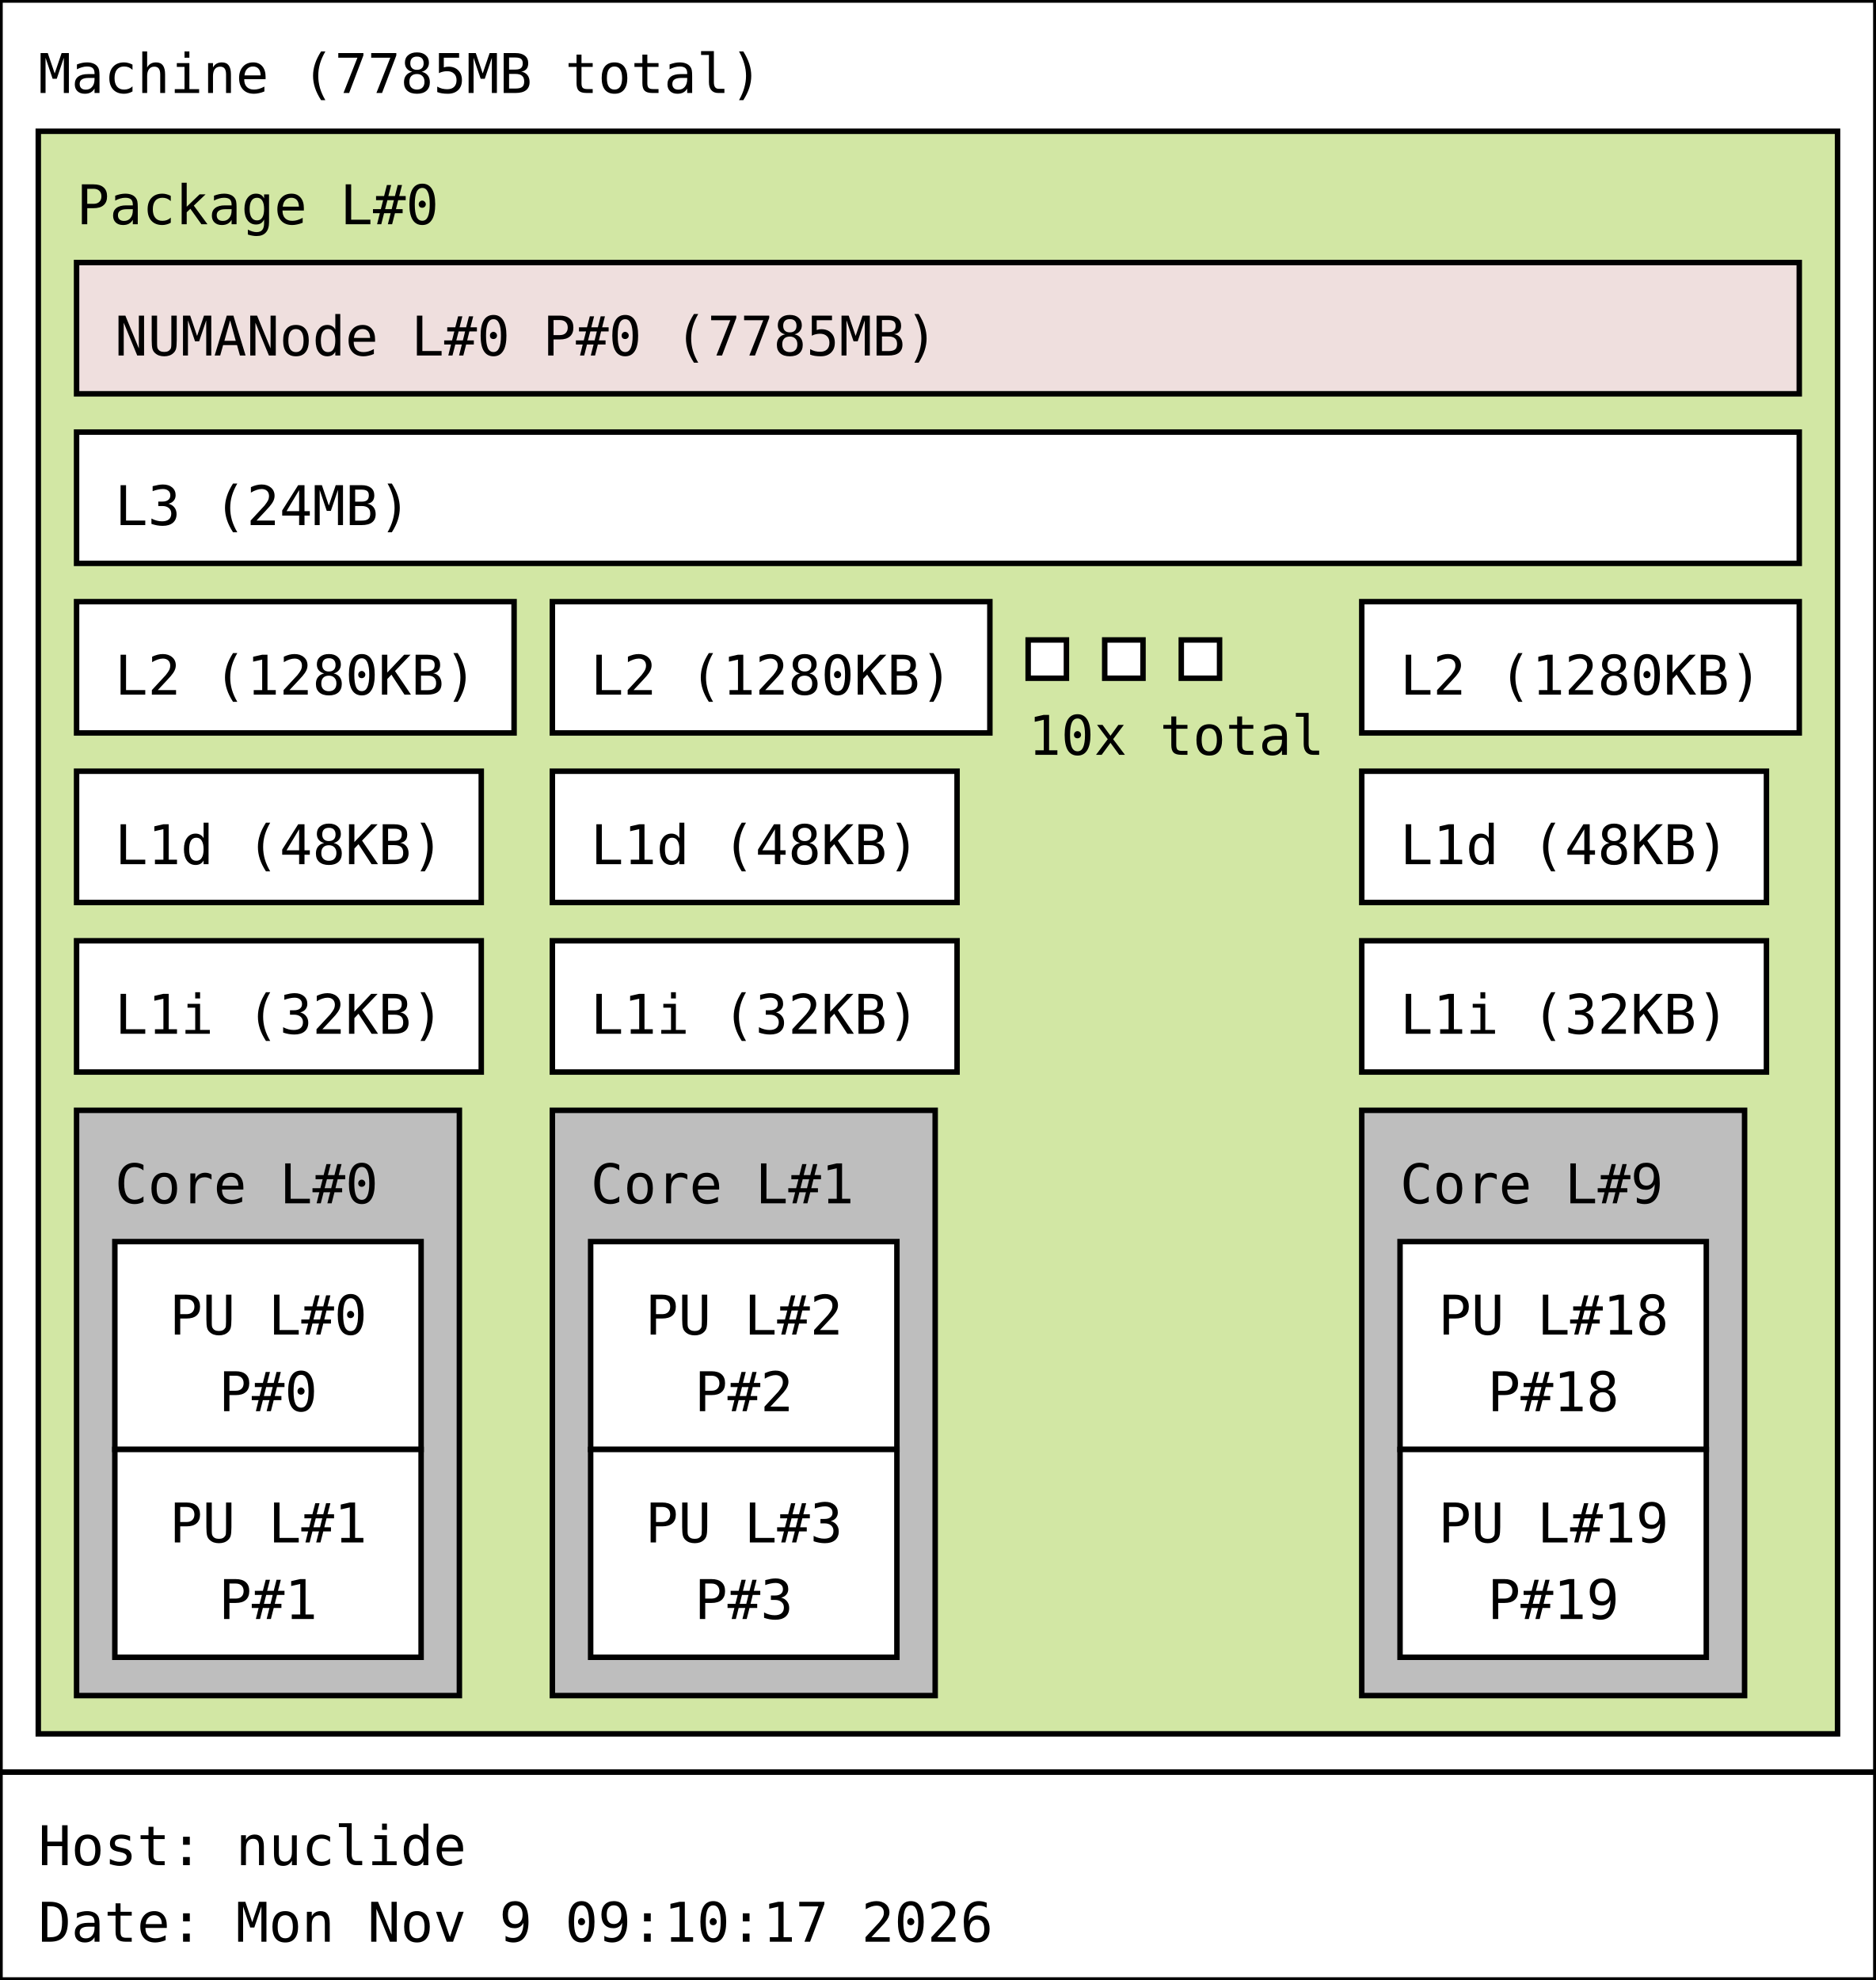
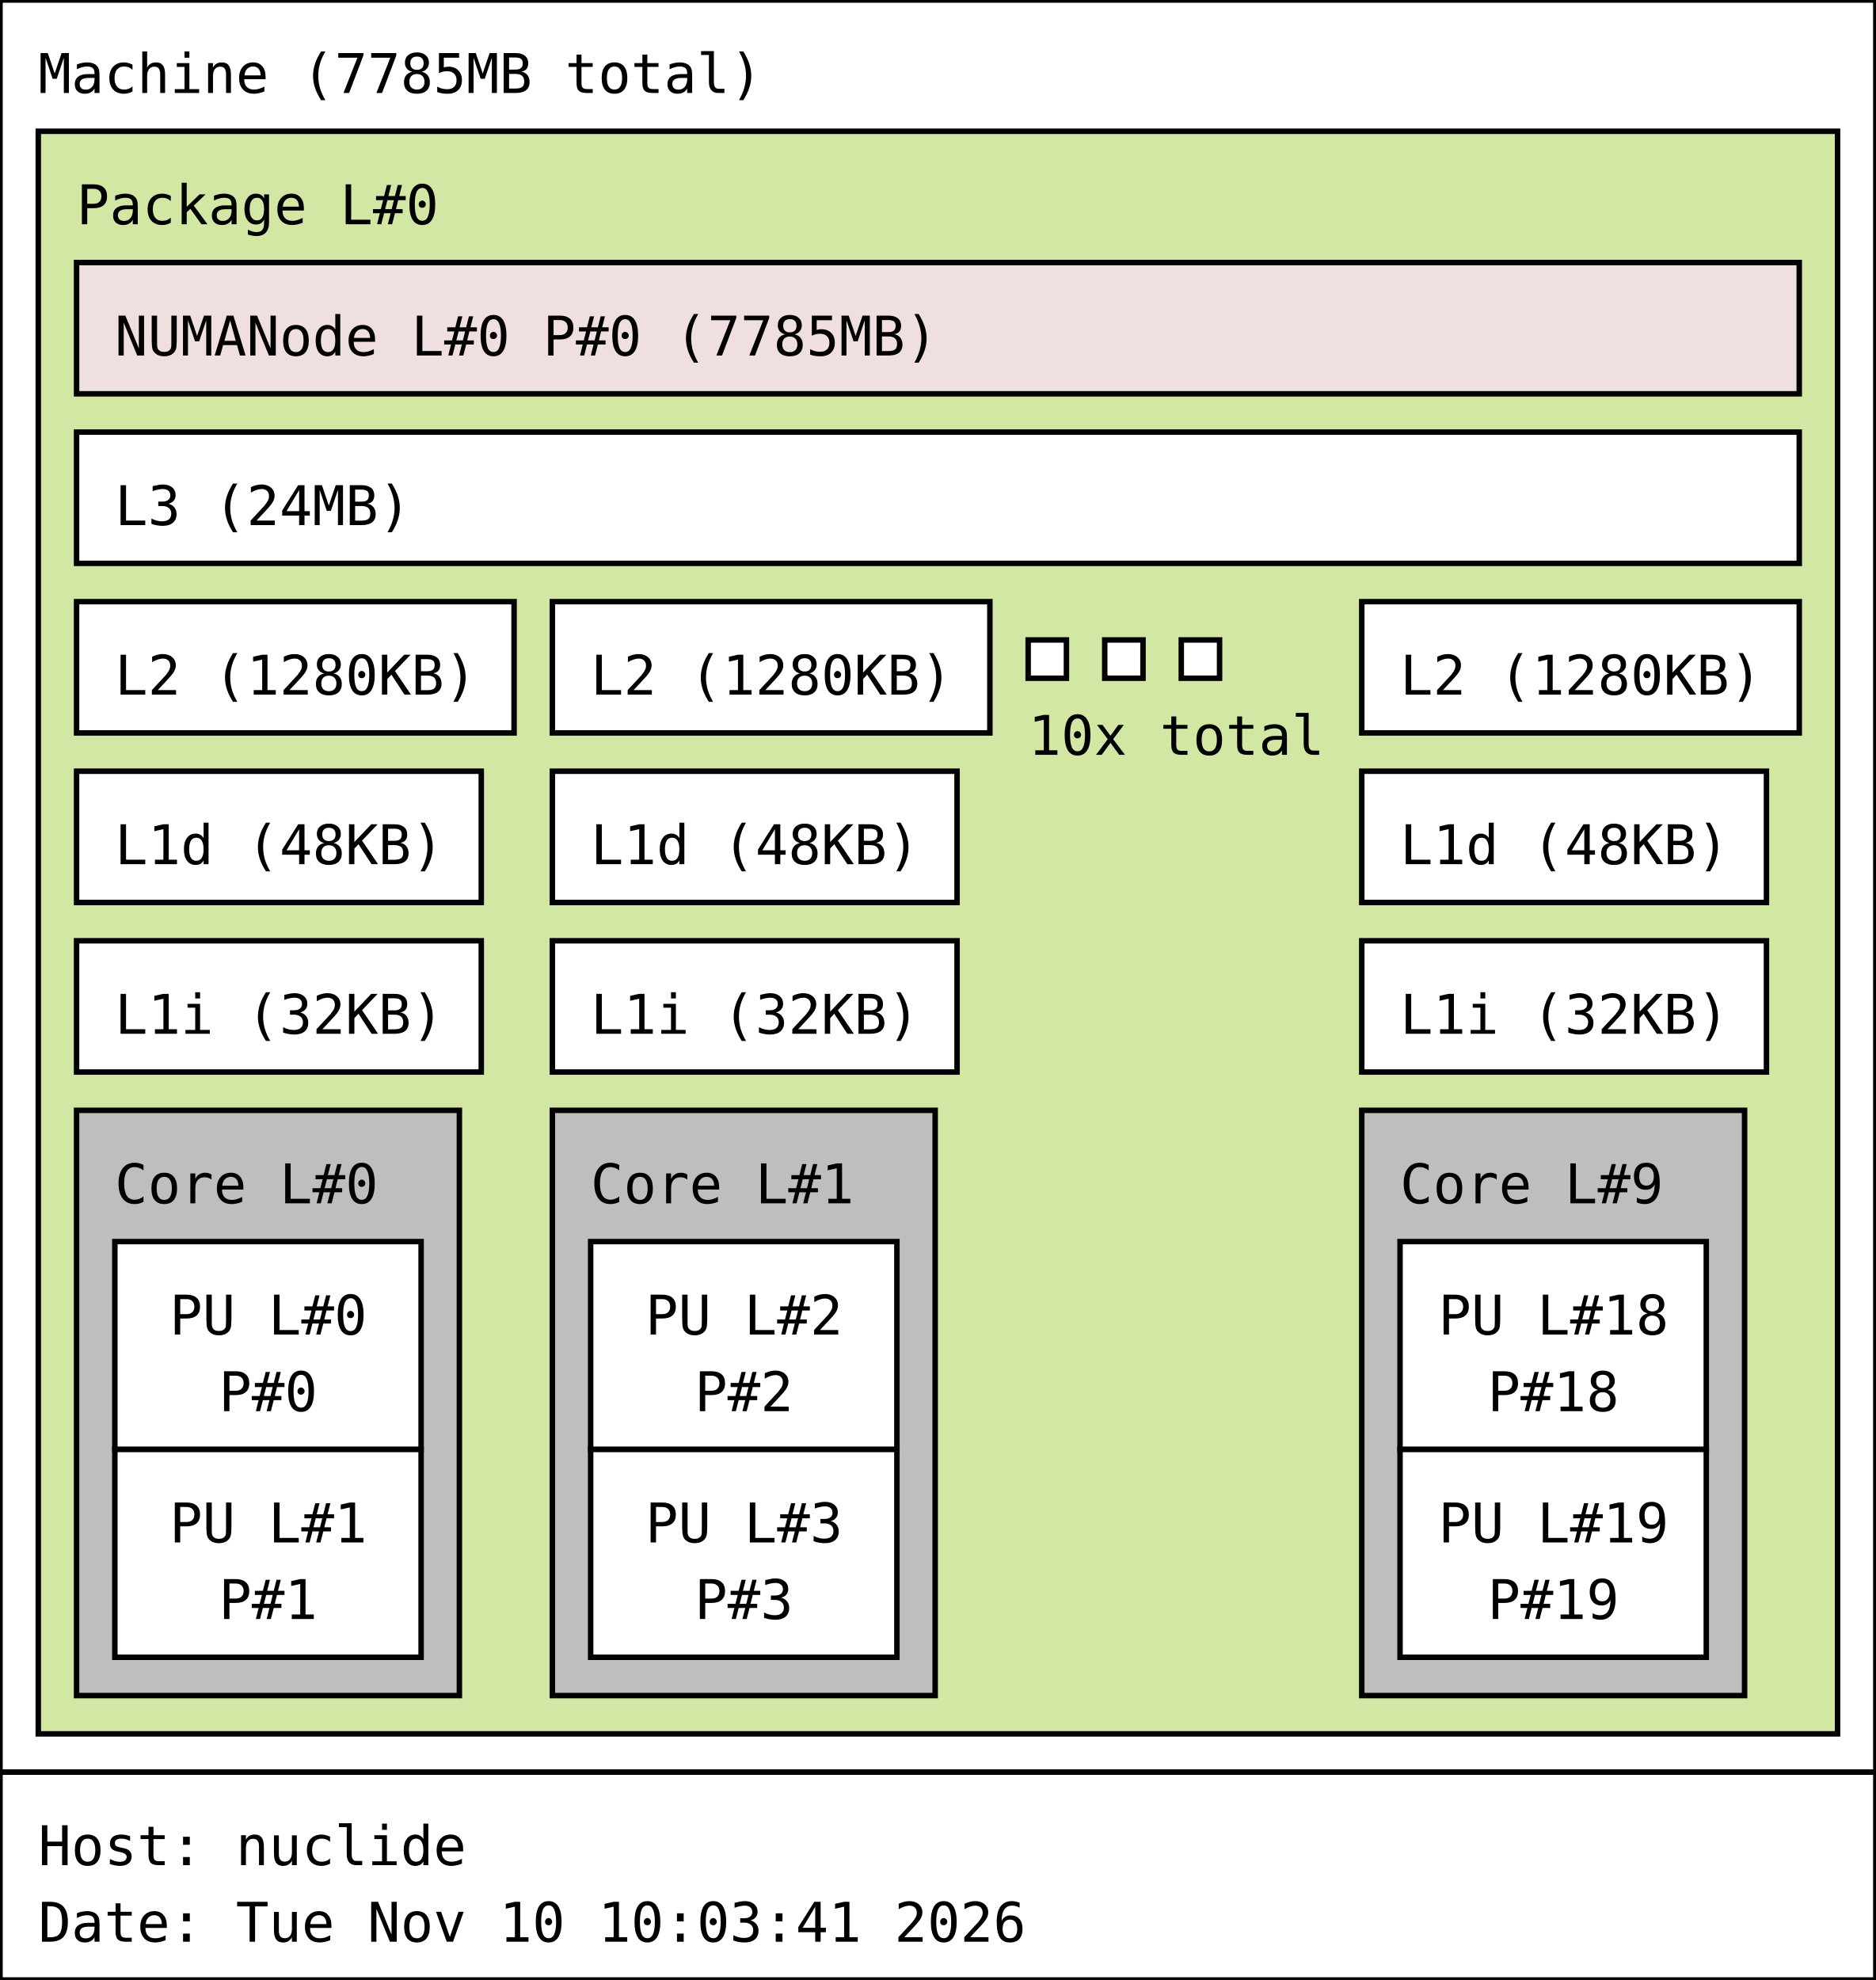
<svg xmlns="http://www.w3.org/2000/svg" width="343px" height="362px" viewBox="0 0 343px 362px" version="1.1">
  <rect id="Machine_0_rect" class="Machine" x="0" y="0" width="343" height="324" fill="rgb(255,255,255)" stroke="rgb(0,0,0)" stroke-width="1" />
  <text id="Machine_0_text" class="Machine" font-family="Monospace" x="7" y="17" fill="rgb(0,0,0)" font-size="10px">Machine (7785MB total)</text>
  <rect id="Package_0_rect" class="Package" x="7" y="24" width="329" height="293" fill="rgb(210,231,164)" stroke="rgb(0,0,0)" stroke-width="1" />
  <text id="Package_0_text" class="Package" font-family="Monospace" x="14" y="41" fill="rgb(0,0,0)" font-size="10px">Package L#0</text>
  <rect id="L3_0_rect" class="L3" x="14" y="79" width="315" height="24" fill="rgb(255,255,255)" stroke="rgb(0,0,0)" stroke-width="1" />
  <text id="L3_0_text" class="L3" font-family="Monospace" x="21" y="96" fill="rgb(0,0,0)" font-size="10px">L3 (24MB)</text>
  <rect id="L2_0_rect" class="L2" x="14" y="110" width="80" height="24" fill="rgb(255,255,255)" stroke="rgb(0,0,0)" stroke-width="1" />
  <text id="L2_0_text" class="L2" font-family="Monospace" x="21" y="127" fill="rgb(0,0,0)" font-size="10px">L2 (1280KB)</text>
  <rect id="L1d_0_rect" class="L1d" x="14" y="141" width="74" height="24" fill="rgb(255,255,255)" stroke="rgb(0,0,0)" stroke-width="1" />
  <text id="L1d_0_text" class="L1d" font-family="Monospace" x="21" y="158" fill="rgb(0,0,0)" font-size="10px">L1d (48KB)</text>
  <rect id="L1i_0_rect" class="L1i" x="14" y="172" width="74" height="24" fill="rgb(255,255,255)" stroke="rgb(0,0,0)" stroke-width="1" />
  <text id="L1i_0_text" class="L1i" font-family="Monospace" x="21" y="189" fill="rgb(0,0,0)" font-size="10px">L1i (32KB)</text>
  <rect id="Core_0_rect" class="Core" x="14" y="203" width="70" height="107" fill="rgb(190,190,190)" stroke="rgb(0,0,0)" stroke-width="1" />
  <text id="Core_0_text" class="Core" font-family="Monospace" x="21" y="220" fill="rgb(0,0,0)" font-size="10px">Core L#0</text>
  <rect id="PU_0_rect" class="PU" x="21" y="227" width="56" height="38" fill="rgb(255,255,255)" stroke="rgb(0,0,0)" stroke-width="1" />
  <text id="PU_0_text" class="PU" font-family="Monospace" x="31" y="244" fill="rgb(0,0,0)" font-size="10px">PU L#0</text>
  <text id="PU_0_text_1" class="PU" font-family="Monospace" x="40" y="258" fill="rgb(0,0,0)" font-size="10px">P#0</text>
  <rect id="PU_1_rect" class="PU" x="21" y="265" width="56" height="38" fill="rgb(255,255,255)" stroke="rgb(0,0,0)" stroke-width="1" />
  <text id="PU_1_text" class="PU" font-family="Monospace" x="31" y="282" fill="rgb(0,0,0)" font-size="10px">PU L#1</text>
  <text id="PU_1_text_1" class="PU" font-family="Monospace" x="40" y="296" fill="rgb(0,0,0)" font-size="10px">P#1</text>
  <rect id="L2_1_rect" class="L2" x="101" y="110" width="80" height="24" fill="rgb(255,255,255)" stroke="rgb(0,0,0)" stroke-width="1" />
  <text id="L2_1_text" class="L2" font-family="Monospace" x="108" y="127" fill="rgb(0,0,0)" font-size="10px">L2 (1280KB)</text>
  <rect id="L1d_1_rect" class="L1d" x="101" y="141" width="74" height="24" fill="rgb(255,255,255)" stroke="rgb(0,0,0)" stroke-width="1" />
  <text id="L1d_1_text" class="L1d" font-family="Monospace" x="108" y="158" fill="rgb(0,0,0)" font-size="10px">L1d (48KB)</text>
  <rect id="L1i_1_rect" class="L1i" x="101" y="172" width="74" height="24" fill="rgb(255,255,255)" stroke="rgb(0,0,0)" stroke-width="1" />
  <text id="L1i_1_text" class="L1i" font-family="Monospace" x="108" y="189" fill="rgb(0,0,0)" font-size="10px">L1i (32KB)</text>
  <rect id="Core_1_rect" class="Core" x="101" y="203" width="70" height="107" fill="rgb(190,190,190)" stroke="rgb(0,0,0)" stroke-width="1" />
  <text id="Core_1_text" class="Core" font-family="Monospace" x="108" y="220" fill="rgb(0,0,0)" font-size="10px">Core L#1</text>
  <rect id="PU_2_rect" class="PU" x="108" y="227" width="56" height="38" fill="rgb(255,255,255)" stroke="rgb(0,0,0)" stroke-width="1" />
  <text id="PU_2_text" class="PU" font-family="Monospace" x="118" y="244" fill="rgb(0,0,0)" font-size="10px">PU L#2</text>
  <text id="PU_2_text_1" class="PU" font-family="Monospace" x="127" y="258" fill="rgb(0,0,0)" font-size="10px">P#2</text>
  <rect id="PU_3_rect" class="PU" x="108" y="265" width="56" height="38" fill="rgb(255,255,255)" stroke="rgb(0,0,0)" stroke-width="1" />
  <text id="PU_3_text" class="PU" font-family="Monospace" x="118" y="282" fill="rgb(0,0,0)" font-size="10px">PU L#3</text>
  <text id="PU_3_text_1" class="PU" font-family="Monospace" x="127" y="296" fill="rgb(0,0,0)" font-size="10px">P#3</text>
  <rect id="L2_2_rect" class="L2" x="188" y="117" width="7" height="7" fill="rgb(255,255,255)" stroke="rgb(0,0,0)" stroke-width="1" />
  <rect id="L2_2_rect" class="L2" x="202" y="117" width="7" height="7" fill="rgb(255,255,255)" stroke="rgb(0,0,0)" stroke-width="1" />
  <rect id="L2_2_rect" class="L2" x="216" y="117" width="7" height="7" fill="rgb(255,255,255)" stroke="rgb(0,0,0)" stroke-width="1" />
  <text id="L2_2_text" class="L2" font-family="Monospace" x="188" y="138" fill="rgb(0,0,0)" font-size="10px">10x total</text>
  <rect id="L2_9_rect" class="L2" x="249" y="110" width="80" height="24" fill="rgb(255,255,255)" stroke="rgb(0,0,0)" stroke-width="1" />
  <text id="L2_9_text" class="L2" font-family="Monospace" x="256" y="127" fill="rgb(0,0,0)" font-size="10px">L2 (1280KB)</text>
  <rect id="L1d_9_rect" class="L1d" x="249" y="141" width="74" height="24" fill="rgb(255,255,255)" stroke="rgb(0,0,0)" stroke-width="1" />
  <text id="L1d_9_text" class="L1d" font-family="Monospace" x="256" y="158" fill="rgb(0,0,0)" font-size="10px">L1d (48KB)</text>
  <rect id="L1i_9_rect" class="L1i" x="249" y="172" width="74" height="24" fill="rgb(255,255,255)" stroke="rgb(0,0,0)" stroke-width="1" />
  <text id="L1i_9_text" class="L1i" font-family="Monospace" x="256" y="189" fill="rgb(0,0,0)" font-size="10px">L1i (32KB)</text>
  <rect id="Core_9_rect" class="Core" x="249" y="203" width="70" height="107" fill="rgb(190,190,190)" stroke="rgb(0,0,0)" stroke-width="1" />
  <text id="Core_9_text" class="Core" font-family="Monospace" x="256" y="220" fill="rgb(0,0,0)" font-size="10px">Core L#9</text>
  <rect id="PU_18_rect" class="PU" x="256" y="227" width="56" height="38" fill="rgb(255,255,255)" stroke="rgb(0,0,0)" stroke-width="1" />
  <text id="PU_18_text" class="PU" font-family="Monospace" x="263" y="244" fill="rgb(0,0,0)" font-size="10px">PU L#18</text>
  <text id="PU_18_text_1" class="PU" font-family="Monospace" x="272" y="258" fill="rgb(0,0,0)" font-size="10px">P#18</text>
  <rect id="PU_19_rect" class="PU" x="256" y="265" width="56" height="38" fill="rgb(255,255,255)" stroke="rgb(0,0,0)" stroke-width="1" />
  <text id="PU_19_text" class="PU" font-family="Monospace" x="263" y="282" fill="rgb(0,0,0)" font-size="10px">PU L#19</text>
  <text id="PU_19_text_1" class="PU" font-family="Monospace" x="272" y="296" fill="rgb(0,0,0)" font-size="10px">P#19</text>
  <rect id="NUMANode_0_rect" class="NUMANode" x="14" y="48" width="315" height="24" fill="rgb(239,223,222)" stroke="rgb(0,0,0)" stroke-width="1" />
  <text id="NUMANode_0_text" class="NUMANode" font-family="Monospace" x="21" y="65" fill="rgb(0,0,0)" font-size="10px">NUMANode L#0 P#0 (7785MB)</text>
  <rect id="anon_rect" x="0" y="324" width="343" height="38" fill="rgb(255,255,255)" stroke="rgb(0,0,0)" stroke-width="1" />
  <text id="anon_text" font-family="Monospace" x="7" y="341" fill="rgb(0,0,0)" font-size="10px">Host: nuclide</text>
-   <text id="anon_text_1" font-family="Monospace" x="7" y="355" fill="rgb(0,0,0)" font-size="10px">Date: Mon Nov  9 09:10:17 2026</text>
+   <text id="anon_text_1" font-family="Monospace" x="7" y="355" fill="rgb(0,0,0)" font-size="10px">Date: Tue Nov 10 10:03:41 2026</text>
</svg>
